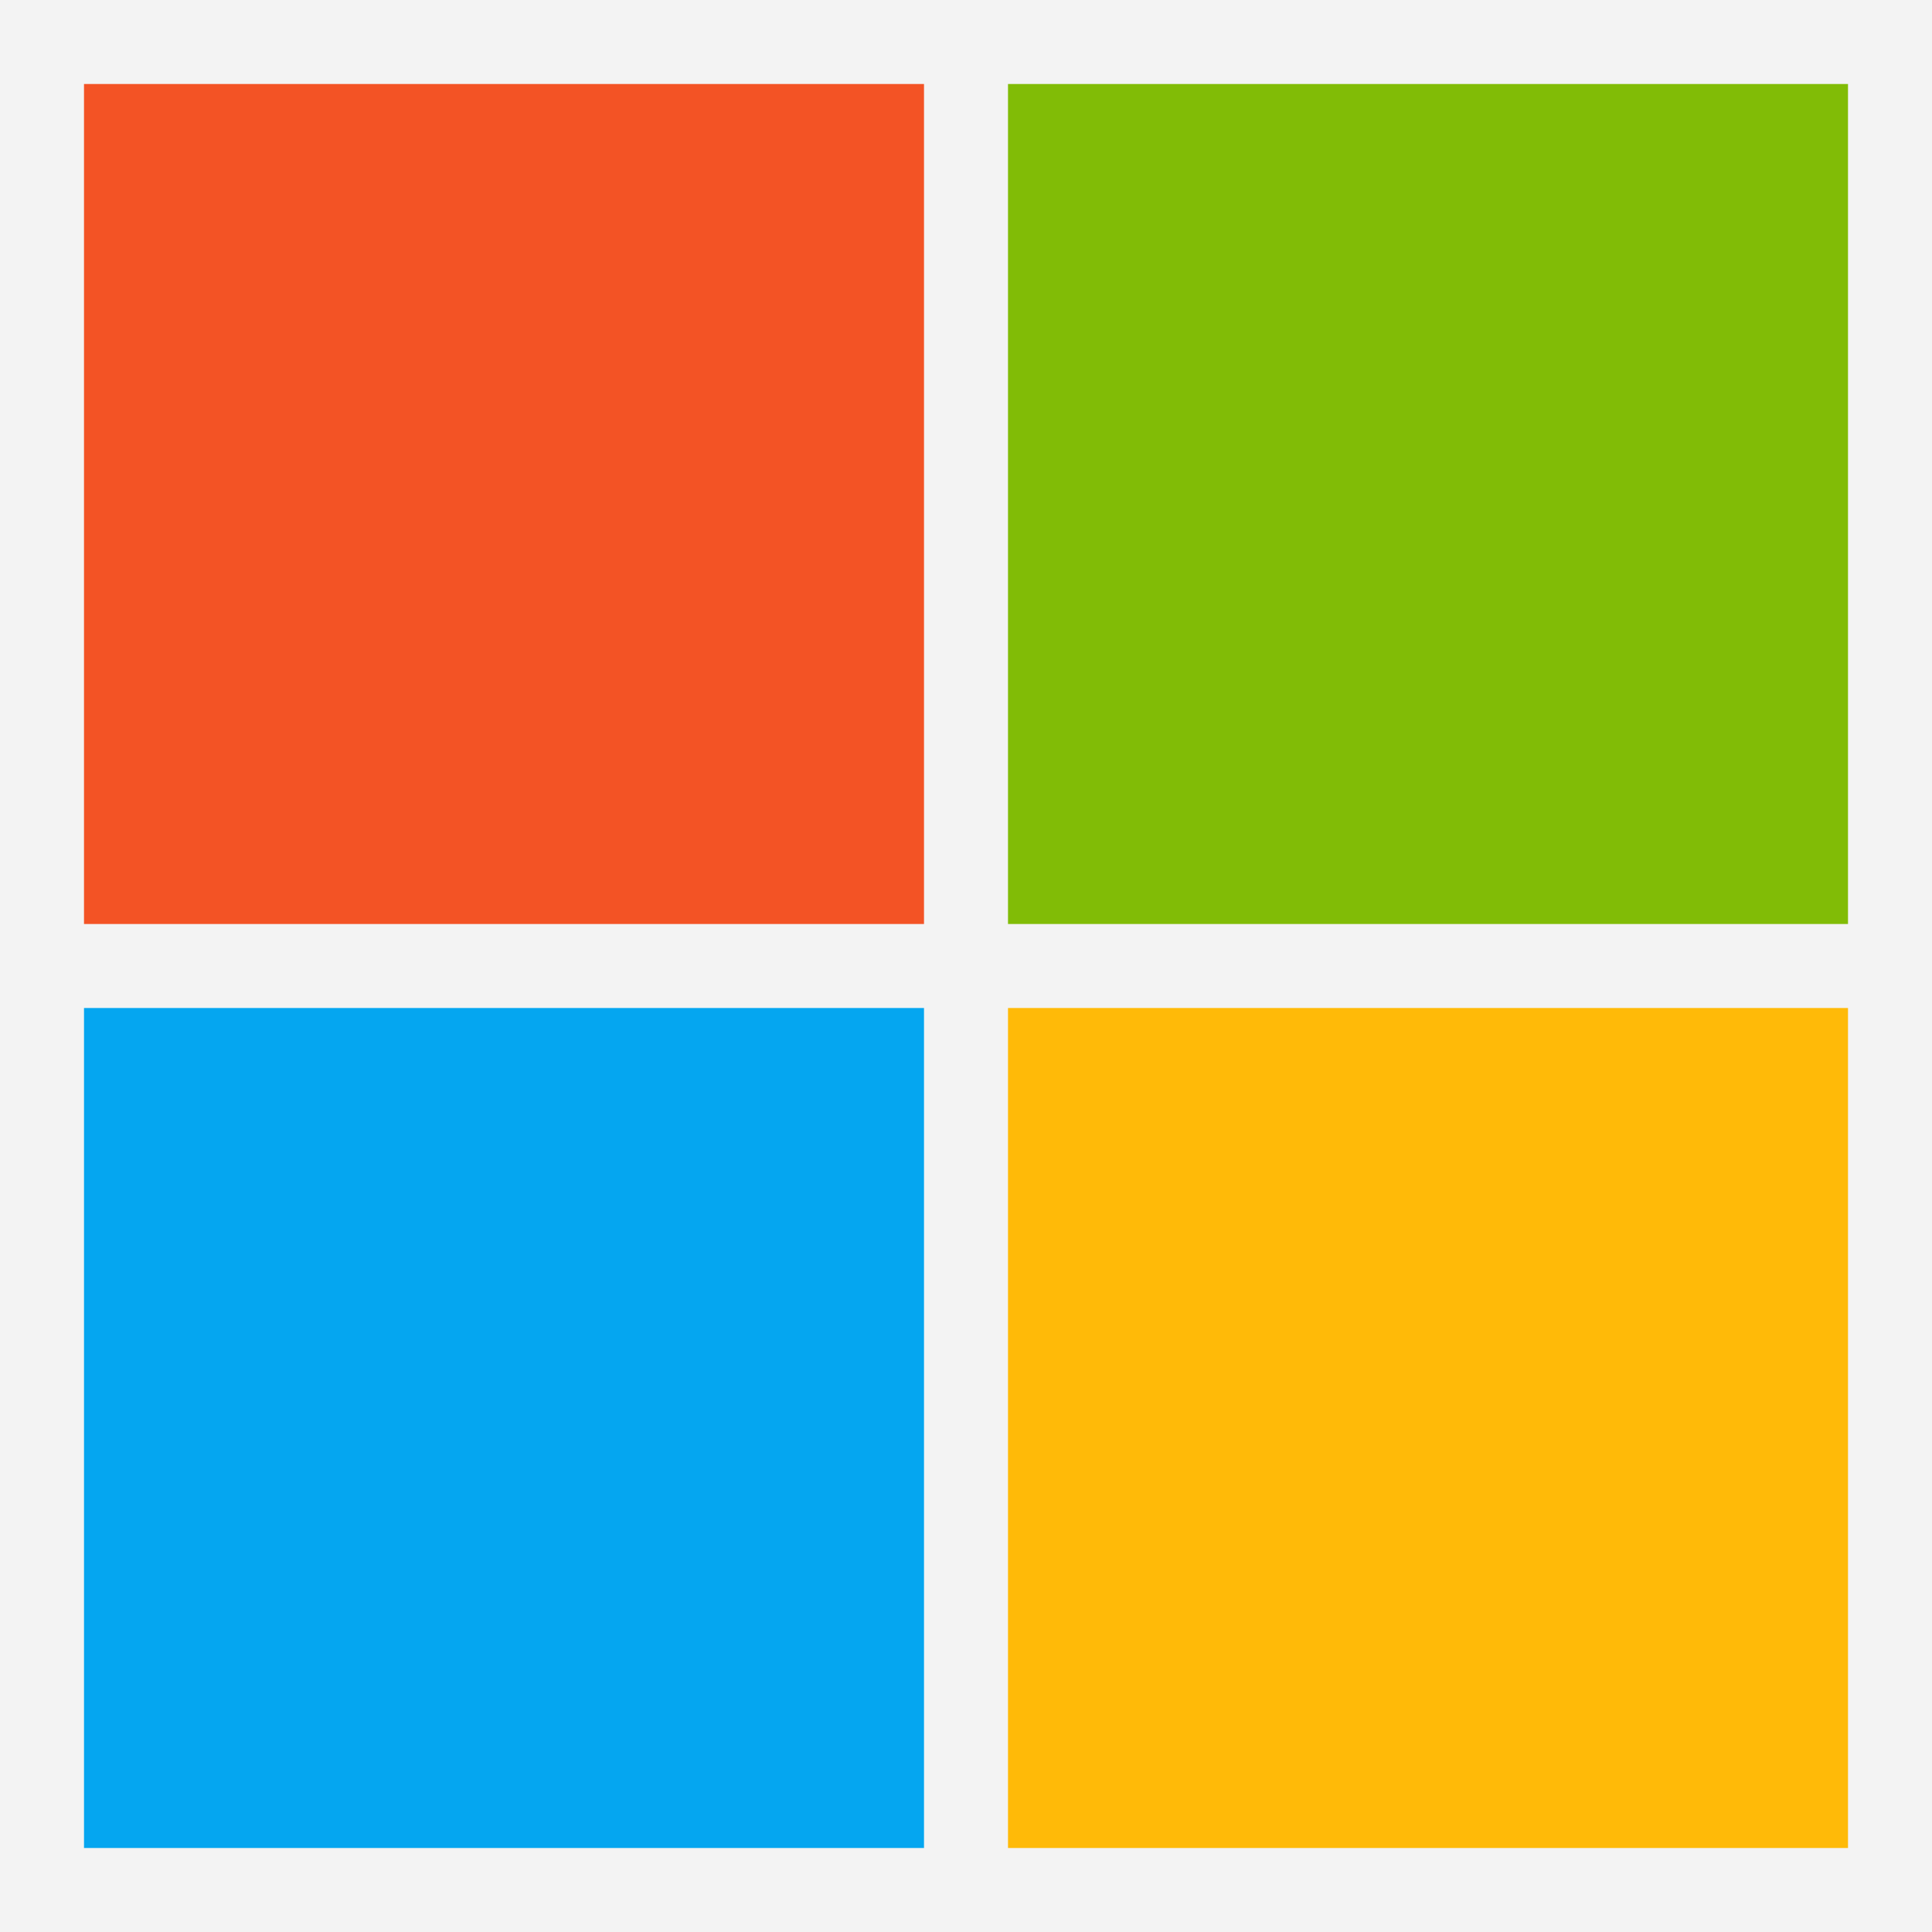
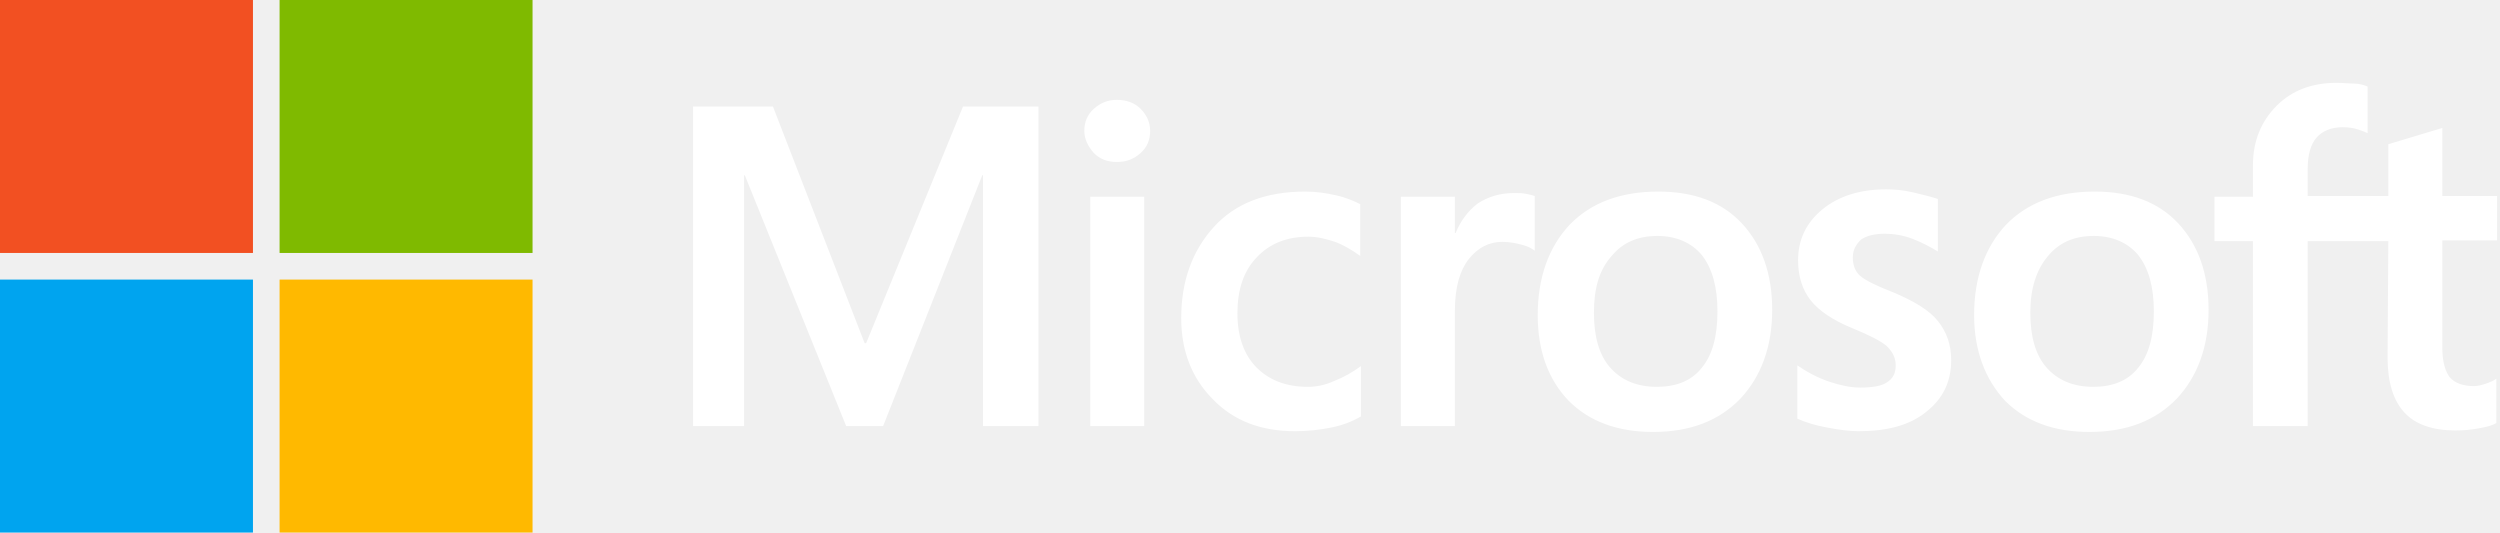
- <svg xmlns="http://www.w3.org/2000/svg" viewBox="0 0 23 23">
-   <path fill="#f3f3f3" d="M0 0h23v23H0z" />
-   <path fill="#f35325" d="M1 1h10v10H1z" />
-   <path fill="#81bc06" d="M12 1h10v10H12z" />
-   <path fill="#05a6f0" d="M1 12h10v10H1z" />
-   <path fill="#ffba08" d="M12 12h10v10H12z" />
+ <svg xmlns="http://www.w3.org/2000/svg" viewBox="0 0 338 72">
+   <rect fill="#F25022" width="34.2" height="34.2" />
+   <rect x="37.8" fill="#7FBA00" width="34.2" height="34.2" />
+   <rect y="37.8" fill="#00A4EF" width="34.2" height="34.2" />
+   <rect x="37.8" y="37.8" fill="#FFB900" width="34.2" height="34.2" />
+   <path fill="#FFFFFF" d="M140.4,14.4v43.2h-7.5V23.7h-0.1l-13.4,33.9h-5l-13.7-33.9h-0.1v33.9h-6.9V14.4h10.8l12.4,32h0.2l13.1-32H140.4 z M146.6,17.7c0-1.2,0.4-2.2,1.3-3c0.9-0.8,1.9-1.2,3.1-1.2c1.3,0,2.4,0.4,3.2,1.2s1.3,1.8,1.3,3c0,1.2-0.4,2.2-1.3,3 c-0.9,0.8-1.9,1.2-3.2,1.2s-2.3-0.4-3.1-1.2C147.1,19.8,146.6,18.8,146.6,17.7z M154.7,26.6v31h-7.3v-31H154.7z M176.8,52.3 c1.1,0,2.3-0.2,3.6-0.8c1.3-0.5,2.5-1.2,3.6-2v6.8c-1.2,0.7-2.5,1.2-4,1.5c-1.5,0.3-3.1,0.5-4.9,0.5c-4.6,0-8.3-1.4-11.1-4.3 c-2.9-2.9-4.3-6.6-4.3-11c0-5,1.5-9.1,4.4-12.3c2.9-3.2,7-4.8,12.4-4.8c1.4,0,2.8,0.2,4.1,0.5c1.4,0.3,2.5,0.8,3.3,1.2v7 c-1.1-0.8-2.3-1.5-3.4-1.9c-1.2-0.4-2.4-0.7-3.6-0.7c-2.9,0-5.2,0.9-7,2.8s-2.6,4.4-2.6,7.6c0,3.1,0.9,5.6,2.6,7.3 C171.6,51.4,173.9,52.3,176.8,52.3z M204.7,26.1c0.6,0,1.1,0,1.6,0.1s0.9,0.2,1.2,0.3v7.4c-0.4-0.3-0.9-0.6-1.7-0.8 s-1.6-0.4-2.7-0.4c-1.8,0-3.3,0.8-4.5,2.3s-1.9,3.8-1.9,7v15.6h-7.3v-31h7.3v4.9h0.1c0.7-1.7,1.7-3,3-4 C201.2,26.6,202.8,26.1,204.7,26.1z M207.9,42.6c0-5.1,1.5-9.2,4.3-12.2c2.9-3,6.9-4.5,12-4.5c4.8,0,8.6,1.4,11.3,4.3 s4.1,6.8,4.1,11.7c0,5-1.5,9-4.3,12c-2.9,3-6.8,4.5-11.8,4.5c-4.8,0-8.6-1.4-11.4-4.2C209.3,51.3,207.9,47.4,207.9,42.6z M215.5,42.3c0,3.2,0.7,5.7,2.2,7.4s3.6,2.6,6.3,2.6c2.6,0,4.7-0.8,6.1-2.6c1.4-1.7,2.1-4.2,2.1-7.6c0-3.3-0.7-5.8-2.1-7.6 c-1.4-1.7-3.5-2.6-6-2.6c-2.7,0-4.7,0.9-6.2,2.7C216.2,36.5,215.5,39,215.5,42.3z M250.5,34.8c0,1,0.3,1.9,1,2.5 c0.7,0.6,2.1,1.3,4.4,2.2c2.9,1.2,5,2.5,6.1,3.9c1.2,1.5,1.8,3.2,1.8,5.3c0,2.9-1.1,5.2-3.4,7c-2.2,1.8-5.3,2.6-9.1,2.6 c-1.3,0-2.7-0.2-4.3-0.5c-1.6-0.3-2.9-0.7-4-1.2v-7.2c1.3,0.9,2.8,1.7,4.3,2.2c1.5,0.5,2.9,0.8,4.2,0.8c1.6,0,2.9-0.2,3.6-0.7 c0.8-0.5,1.2-1.2,1.2-2.3c0-1-0.4-1.8-1.2-2.6c-0.8-0.7-2.4-1.5-4.6-2.4c-2.7-1.1-4.6-2.4-5.7-3.8s-1.7-3.2-1.7-5.4 c0-2.8,1.1-5.1,3.3-6.9c2.2-1.8,5.1-2.7,8.6-2.7c1.1,0,2.3,0.1,3.6,0.4s2.5,0.6,3.4,0.9V34c-1-0.6-2.1-1.2-3.4-1.7 c-1.3-0.5-2.6-0.7-3.8-0.7c-1.4,0-2.5,0.3-3.2,0.8C250.9,33.1,250.5,33.8,250.5,34.8z M266.9,42.6c0-5.1,1.5-9.2,4.3-12.2 c2.9-3,6.9-4.5,12-4.5c4.8,0,8.6,1.4,11.3,4.3s4.1,6.8,4.1,11.7c0,5-1.5,9-4.3,12c-2.9,3-6.8,4.5-11.8,4.5c-4.8,0-8.6-1.4-11.4-4.2 C268.4,51.3,266.9,47.4,266.9,42.6z M274.5,42.3c0,3.2,0.7,5.7,2.2,7.4s3.6,2.6,6.3,2.6c2.6,0,4.7-0.8,6.1-2.6 c1.4-1.7,2.1-4.2,2.1-7.6c0-3.3-0.7-5.8-2.1-7.6c-1.4-1.7-3.5-2.6-6-2.6c-2.7,0-4.7,0.9-6.2,2.7C275.3,36.5,274.5,39,274.5,42.3z M322.9,32.6h-10.9v25h-7.4v-25h-5.2v-6h5.2v-4.3c0-3.2,1.1-5.9,3.2-8s4.8-3.1,8.1-3.1c0.9,0,1.7,0.1,2.4,0.1s1.3,0.2,1.8,0.4v6.3 c-0.2-0.1-0.7-0.3-1.3-0.5c-0.6-0.2-1.3-0.3-2.1-0.3c-1.5,0-2.7,0.5-3.5,1.4c-0.8,0.9-1.2,2.4-1.2,4.2v3.7h10.9v-7l7.3-2.2v9.2h7.4 v6h-7.4v14.5c0,1.9,0.4,3.2,1,4c0.7,0.8,1.8,1.2,3.3,1.2c0.4,0,0.9-0.1,1.5-0.3c0.6-0.2,1.1-0.4,1.5-0.7v6c-0.5,0.3-1.2,0.5-2.3,0.7 c-1.1,0.2-2.1,0.3-3.2,0.3c-3.1,0-5.4-0.8-6.9-2.4c-1.5-1.6-2.3-4.1-2.3-7.4L322.9,32.6L322.9,32.6z" />
</svg>
